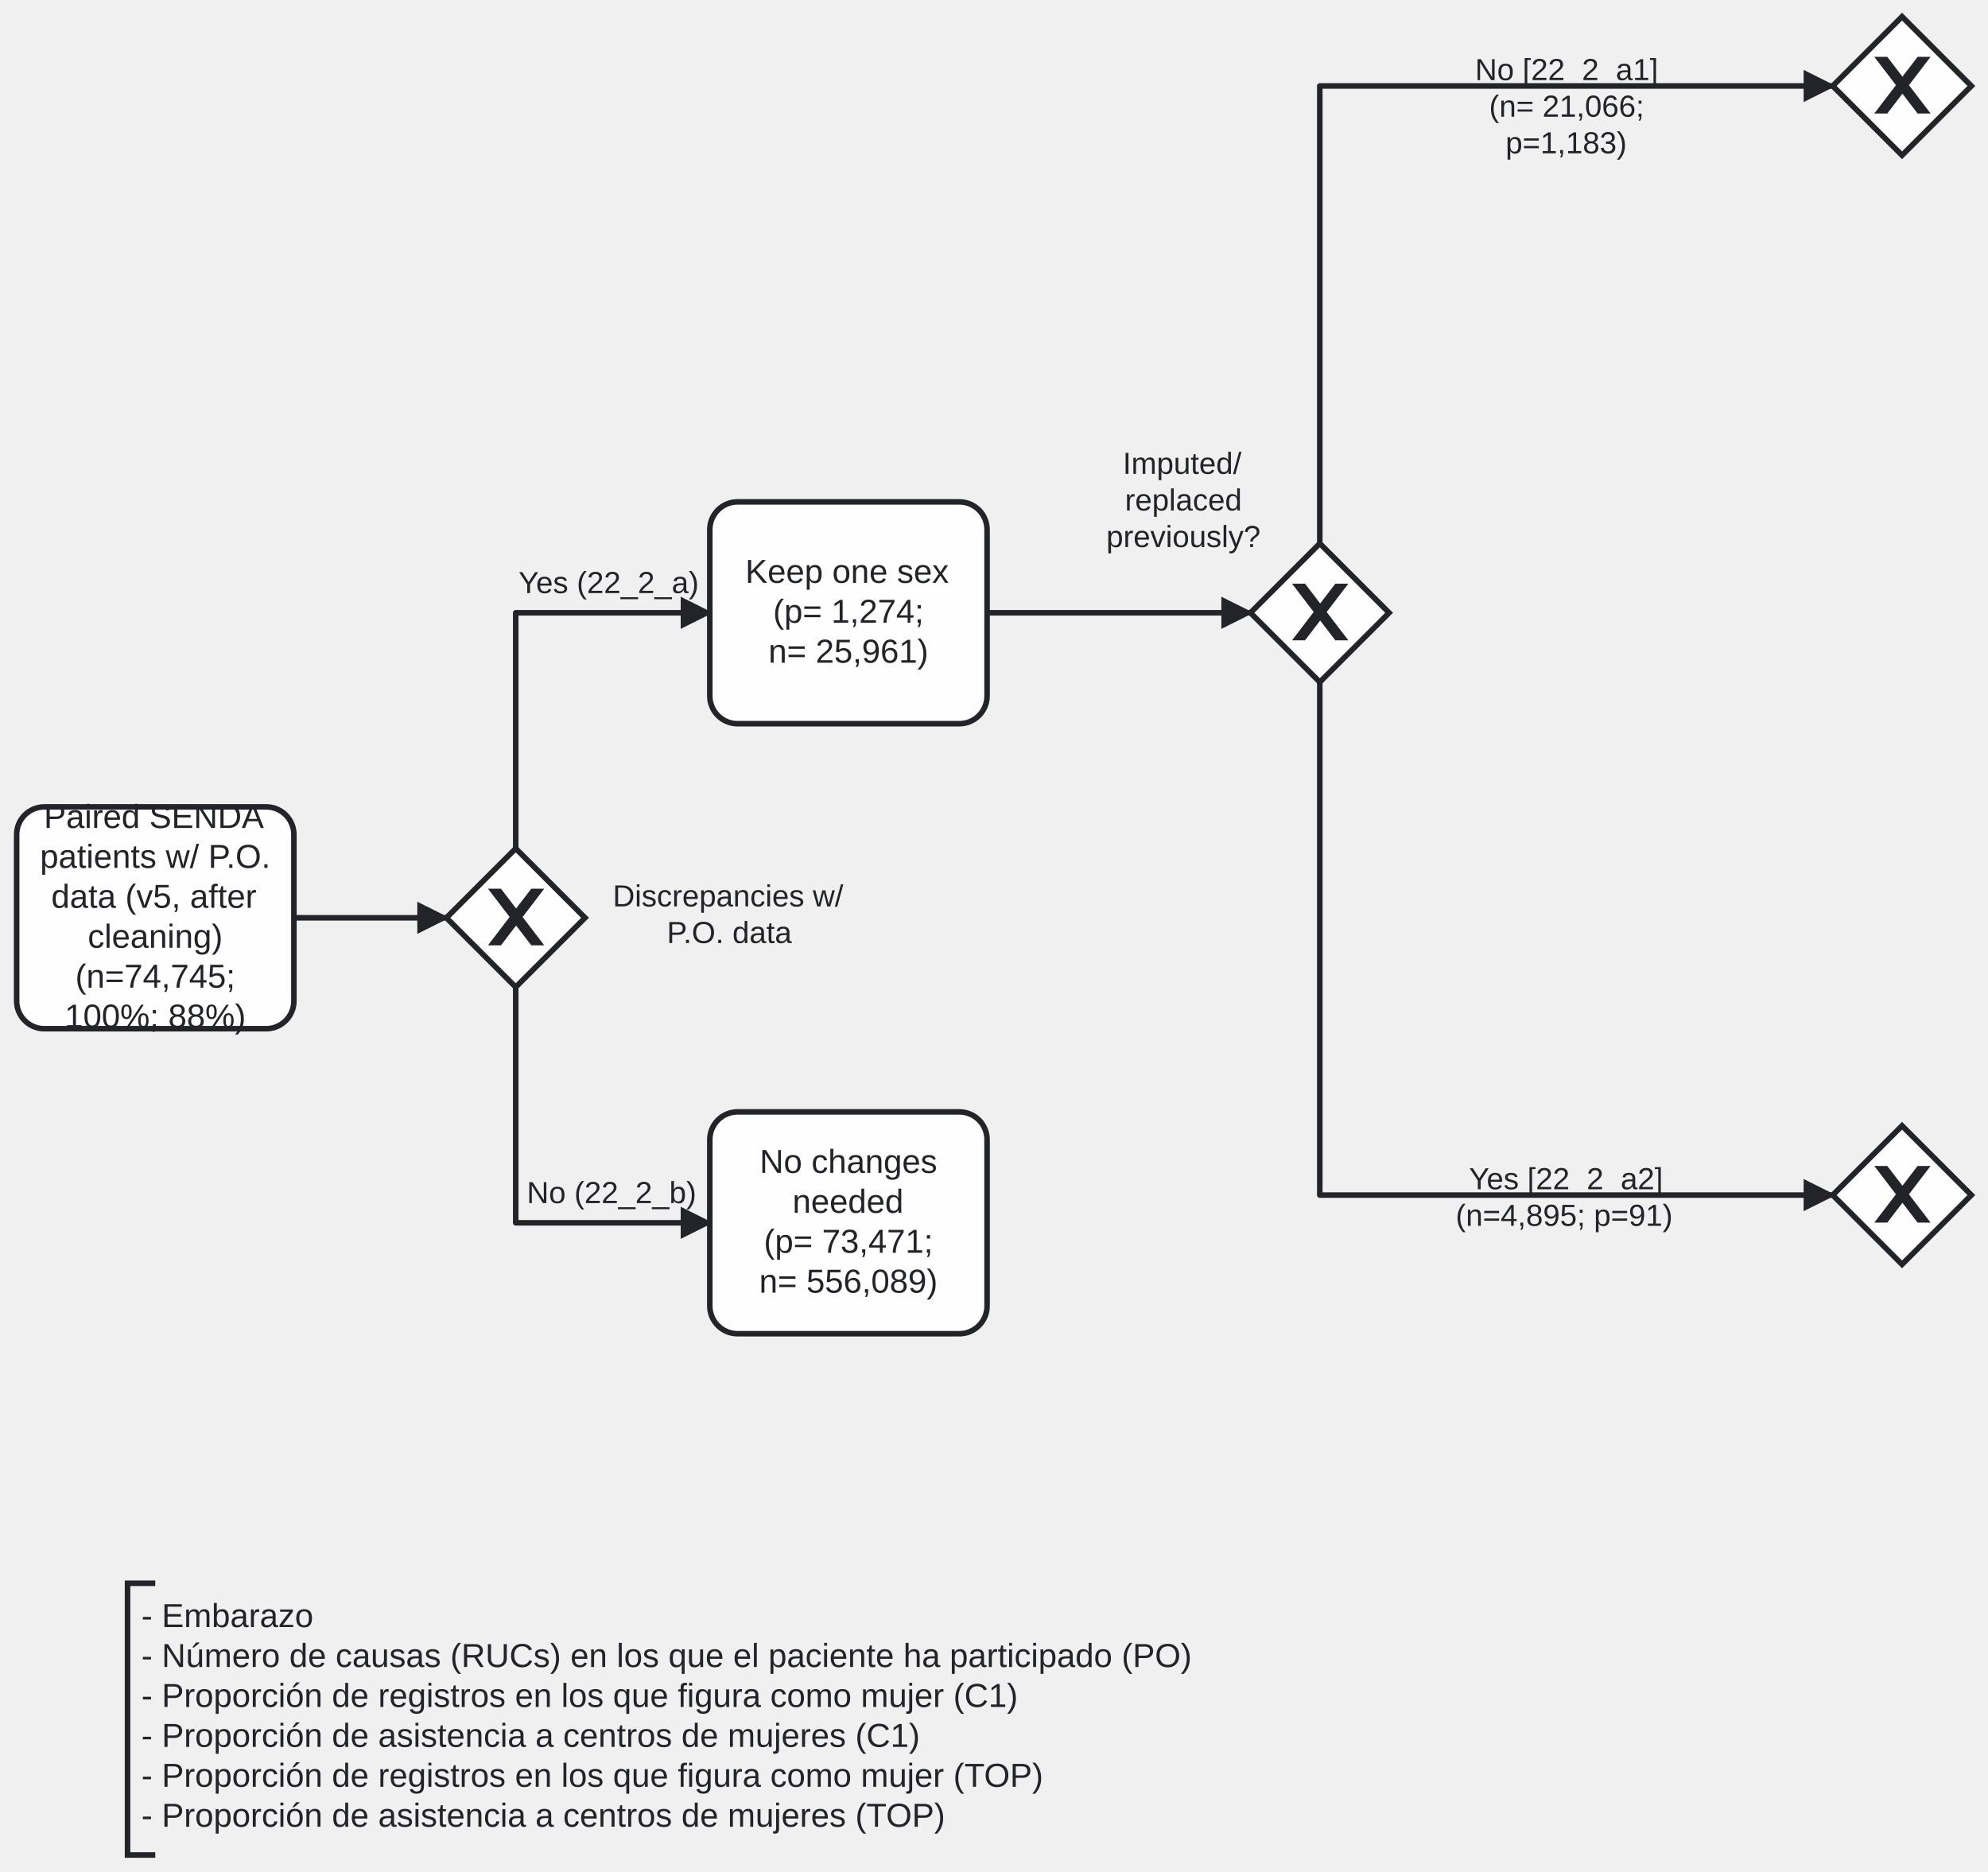
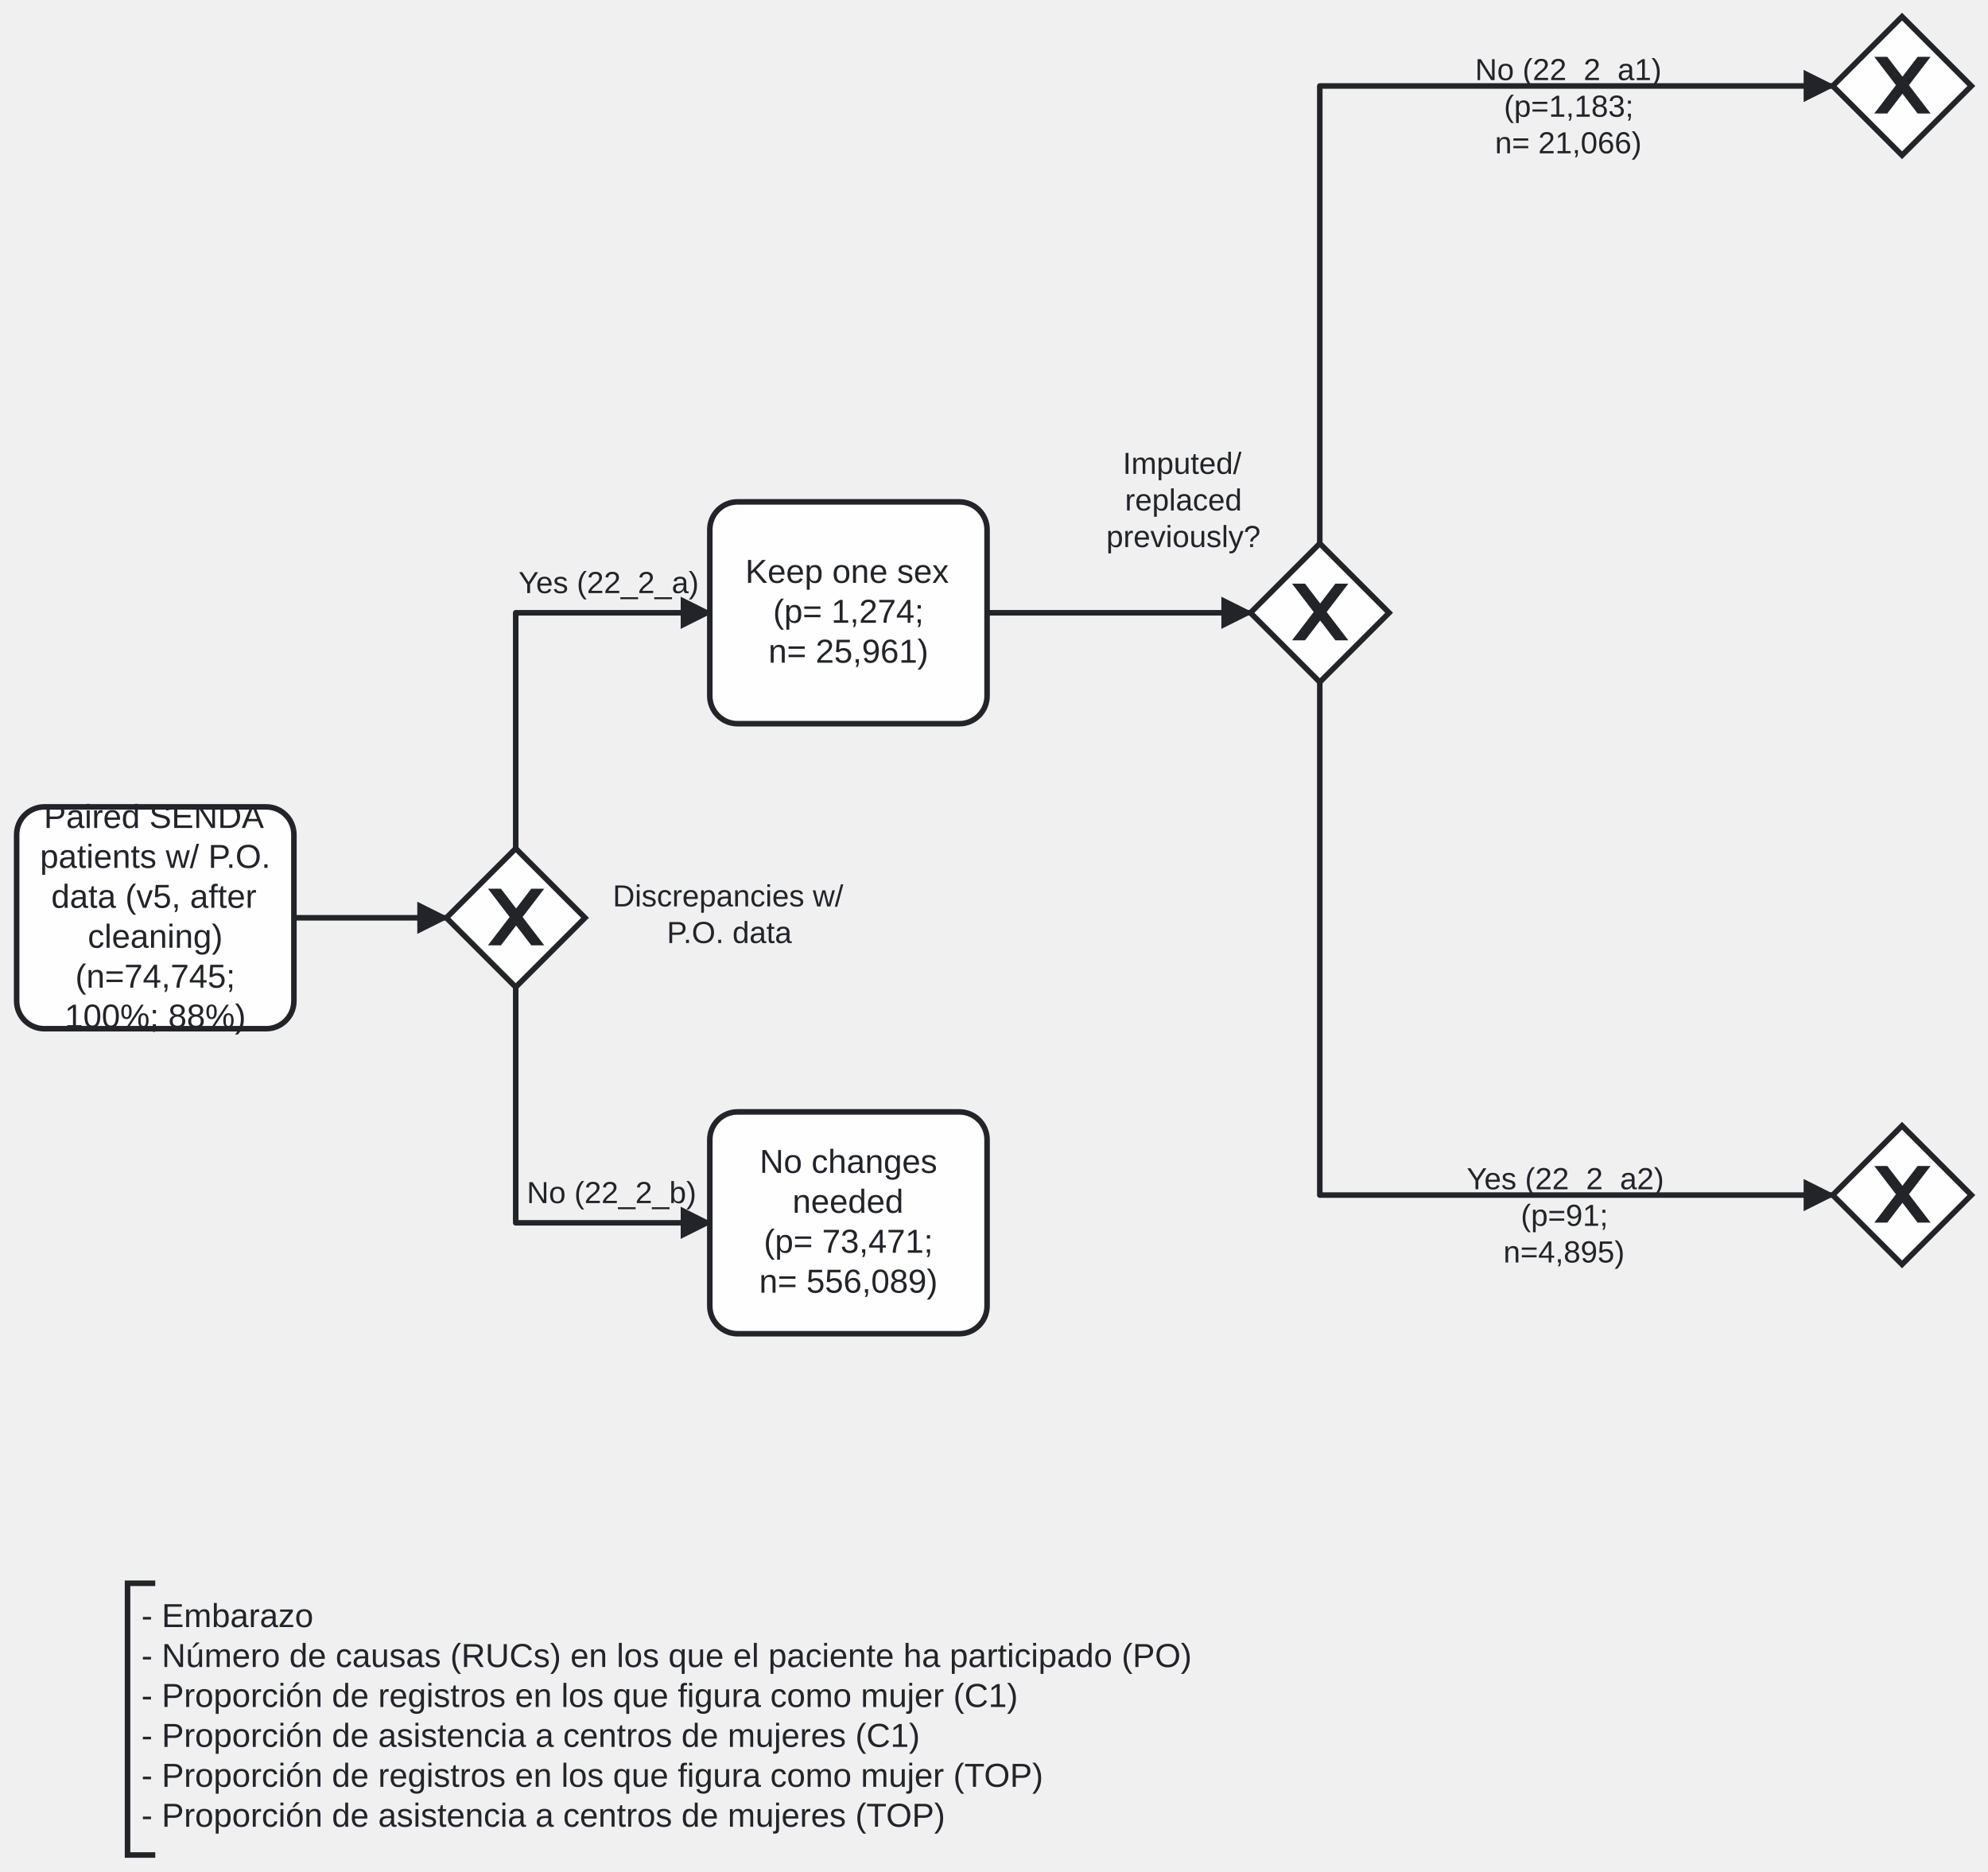
<svg xmlns="http://www.w3.org/2000/svg" width="717" height="675" viewBox="154 79 717 675" version="1.1">
  <defs>
-     <marker id="sequenceflow-end-white-hsl_225_10_15_-ca1tfa27deuiljmhi5yy22whp" viewBox="0 0 20 20" refX="11" refY="10" markerWidth="10" markerHeight="10" orient="auto">
+     <marker id="sequenceflow-end-white-hsl_225_10_15_-011bem5cehkmmto2p5s9qvkfr" viewBox="0 0 20 20" refX="11" refY="10" markerWidth="10" markerHeight="10" orient="auto">
      <path d="M 1 5 L 11 10 L 1 15 Z" style="fill: rgb(34, 36, 42); stroke-width: 1px; stroke-linecap: round; stroke-dasharray: 10000, 1; stroke: rgb(34, 36, 42);" />
    </marker>
  </defs>
+   <g class="djs-group">
+     <g class="djs-element djs-connection" data-element-id="Flow_03sqz94" style="display: block;">
+       <g class="djs-visual">
+         <path d="m  630,325L630,510 L815,510 " style="fill: none; stroke-width: 2px; stroke: rgb(34, 36, 42); stroke-linejoin: round; marker-end: url('#sequenceflow-end-white-hsl_225_10_15_-011bem5cehkmmto2p5s9qvkfr');" />
+       </g>
+       <polyline points="630,325 630,510 815,510 " class="djs-hit djs-hit-stroke" style="fill: none; stroke-opacity: 0; stroke: white; stroke-width: 15px;" />
+       <rect x="624" y="319" rx="3" width="197" height="197" class="djs-outline" style="fill: none;" />
+     </g>
+   </g>
+   <g class="djs-group">
+     <g class="djs-element djs-connection" data-element-id="Flow_14hmbaw" style="display: block;">
+       <g class="djs-visual">
+         <path d="m  630,275L630,110 L815,110 " style="fill: none; stroke-width: 2px; stroke: rgb(34, 36, 42); stroke-linejoin: round; marker-end: url('#sequenceflow-end-white-hsl_225_10_15_-011bem5cehkmmto2p5s9qvkfr');" />
+       </g>
+       <polyline points="630,275 630,110 815,110 " class="djs-hit djs-hit-stroke" style="fill: none; stroke-opacity: 0; stroke: white; stroke-width: 15px;" />
+       <rect x="624" y="104" rx="3" width="197" height="177" class="djs-outline" style="fill: none;" />
+     </g>
+   </g>
+   <g class="djs-group">
+     <g class="djs-element djs-connection" data-element-id="Flow_0w2v8sq" style="display: block;">
+       <g class="djs-visual">
+         <path d="m  510,300L605,300 " style="fill: none; stroke-width: 2px; stroke: rgb(34, 36, 42); stroke-linejoin: round; marker-end: url('#sequenceflow-end-white-hsl_225_10_15_-011bem5cehkmmto2p5s9qvkfr');" />
+       </g>
+       <polyline points="510,300 605,300 " class="djs-hit djs-hit-stroke" style="fill: none; stroke-opacity: 0; stroke: white; stroke-width: 15px;" />
+       <rect x="504" y="294" rx="3" width="107" height="12" class="djs-outline" style="fill: none;" />
+     </g>
+   </g>
+   <g class="djs-group">
+     <g class="djs-element djs-connection" data-element-id="Flow_0igesrk" style="display: block;">
+       <g class="djs-visual">
+         <path d="m  340,435L340,520 L410,520 " style="fill: none; stroke-width: 2px; stroke: rgb(34, 36, 42); stroke-linejoin: round; marker-end: url('#sequenceflow-end-white-hsl_225_10_15_-011bem5cehkmmto2p5s9qvkfr');" />
+       </g>
+       <polyline points="340,435 340,520 410,520 " class="djs-hit djs-hit-stroke" style="fill: none; stroke-opacity: 0; stroke: white; stroke-width: 15px;" />
+       <rect x="334" y="429" rx="3" width="82" height="97" class="djs-outline" style="fill: none;" />
+     </g>
+   </g>
+   <g class="djs-group">
+     <g class="djs-element djs-connection" data-element-id="Flow_0v4zfr4" style="display: block;">
+       <g class="djs-visual">
+         <path d="m  340,385L340,300 L410,300 " style="fill: none; stroke-width: 2px; stroke: rgb(34, 36, 42); stroke-linejoin: round; marker-end: url('#sequenceflow-end-white-hsl_225_10_15_-011bem5cehkmmto2p5s9qvkfr');" />
+       </g>
+       <polyline points="340,385 340,300 410,300 " class="djs-hit djs-hit-stroke" style="fill: none; stroke-opacity: 0; stroke: white; stroke-width: 15px;" />
+       <rect x="334" y="294" rx="3" width="82" height="97" class="djs-outline" style="fill: none;" />
+     </g>
+   </g>
+   <g class="djs-group">
+     <g class="djs-element djs-connection" data-element-id="Flow_1ryu67q" style="display: block;">
+       <g class="djs-visual">
+         <path d="m  260,410L315,410 " style="fill: none; stroke-width: 2px; stroke: rgb(34, 36, 42); stroke-linejoin: round; marker-end: url('#sequenceflow-end-white-hsl_225_10_15_-011bem5cehkmmto2p5s9qvkfr');" />
+       </g>
+       <polyline points="260,410 315,410 " class="djs-hit djs-hit-stroke" style="fill: none; stroke-opacity: 0; stroke: white; stroke-width: 15px;" />
+       <rect x="254" y="404" rx="3" width="67" height="12" class="djs-outline" style="fill: none;" />
+     </g>
+   </g>
+   <g class="djs-group">
+     <g class="djs-element djs-shape" data-element-id="Activity_0vd1rhm" style="display: block;" transform="matrix(1 0 0 1 160 370)">
+       <g class="djs-visual">
+         <rect x="0" y="0" width="100" height="80" rx="10" ry="10" style="stroke: rgb(34, 36, 42); stroke-width: 2px; fill: white; fill-opacity: 0.95;" />
+         <text lineHeight="1.2" class="djs-label" style="font-family: Arial, sans-serif; font-size: 12px; font-weight: normal; fill: rgb(34, 36, 42);">
+           <tspan x="9.819" y="7.6">Paired SENDA </tspan>
+           <tspan x="8.422" y="22">patients w/ P.O. </tspan>
+           <tspan x="12.479" y="36.4">data (v5, after </tspan>
+           <tspan x="25.648" y="50.8">cleaning)</tspan>
+           <tspan x="21.141" y="65.2">(n=74,745;</tspan>
+           <tspan x="17.312" y="79.6">100%; 88%)</tspan>
+         </text>
+       </g>
+       <rect class="djs-hit djs-hit-all" x="0" y="0" width="100" height="80" style="fill: none; stroke-opacity: 0; stroke: white; stroke-width: 15px;" />
+       <rect x="-6" y="-6" rx="3" width="112" height="92" class="djs-outline" style="fill: none;" />
+     </g>
+   </g>
+   <g class="djs-group">
+     <g class="djs-element djs-shape" data-element-id="Gateway_1culghf" style="display: block;" transform="matrix(1 0 0 1 315 385)">
+       <g class="djs-visual">
+         <polygon points="25,0 50,25 25,50 0,25" style="stroke: rgb(34, 36, 42); stroke-width: 2px; fill: white; fill-opacity: 0.95;" />
+         <path d="m 16,15 7.429,9.714 -7.429,9.714 3.429,0 5.714,-7.464 5.714,7.464 3.429,0 -7.429,-9.714 7.429,-9.714 -3.429,0 -5.714,7.464 -5.714,-7.464 -3.429,0 z" style="fill: rgb(34, 36, 42); stroke-width: 1px; stroke: rgb(34, 36, 42);" />
+       </g>
+       <rect class="djs-hit djs-hit-all" x="0" y="0" width="50" height="50" style="fill: none; stroke-opacity: 0; stroke: white; stroke-width: 15px;" />
+       <rect x="-6" y="-6" rx="3" width="62" height="62" class="djs-outline" style="fill: none;" />
+     </g>
+   </g>
+   <g class="djs-group">
+     <g class="djs-element djs-shape" data-element-id="Gateway_1culghf_label" style="display: block;" transform="matrix(1 0 0 1 375 396)">
+       <g class="djs-visual">
+         <text lineHeight="1.2" class="djs-label" style="font-family: Arial, sans-serif; font-size: 11px; font-weight: normal; fill: rgb(34, 36, 42);">
+           <tspan x="0" y="9.9">Discrepancies w/ </tspan>
+           <tspan x="19.51" y="23.1">P.O. data</tspan>
+         </text>
+       </g>
+       <rect class="djs-hit djs-hit-all" x="0" y="0" width="85" height="27" style="fill: none; stroke-opacity: 0; stroke: white; stroke-width: 15px;" />
+       <rect x="-6" y="-6" rx="3" width="97" height="39" class="djs-outline" style="fill: none;" />
+     </g>
+   </g>
+   <g class="djs-group">
+     <g class="djs-element djs-shape" data-element-id="Activity_1lbnufl" style="display: block;" transform="matrix(1 0 0 1 410 260)">
+       <g class="djs-visual">
+         <rect x="0" y="0" width="100" height="80" rx="10" ry="10" style="stroke: rgb(34, 36, 42); stroke-width: 2px; fill: white; fill-opacity: 0.95;" />
+         <text lineHeight="1.2" class="djs-label" style="font-family: Arial, sans-serif; font-size: 12px; font-weight: normal; fill: rgb(34, 36, 42);">
+           <tspan x="12.806" y="29.2">Keep one sex</tspan>
+           <tspan x="22.812" y="43.6">(p= 1,274;</tspan>
+           <tspan x="21.141" y="58">n= 25,961)</tspan>
+         </text>
+       </g>
+       <rect class="djs-hit djs-hit-all" x="0" y="0" width="100" height="80" style="fill: none; stroke-opacity: 0; stroke: white; stroke-width: 15px;" />
+       <rect x="-6" y="-6" rx="3" width="112" height="92" class="djs-outline" style="fill: none;" />
+     </g>
+   </g>
+   <g class="djs-group">
+     <g class="djs-element djs-shape" data-element-id="Activity_0lqxlrt" style="display: block;" transform="matrix(1 0 0 1 410 480)">
+       <g class="djs-visual">
+         <rect x="0" y="0" width="100" height="80" rx="10" ry="10" style="stroke: rgb(34, 36, 42); stroke-width: 2px; fill: white; fill-opacity: 0.95;" />
+         <text lineHeight="1.2" class="djs-label" style="font-family: Arial, sans-serif; font-size: 12px; font-weight: normal; fill: rgb(34, 36, 42);">
+           <tspan x="17.977" y="22">No changes </tspan>
+           <tspan x="29.815" y="36.4">needed</tspan>
+           <tspan x="19.469" y="50.8">(p= 73,471;</tspan>
+           <tspan x="17.804" y="65.2">n= 556,089)</tspan>
+         </text>
+       </g>
+       <rect class="djs-hit djs-hit-all" x="0" y="0" width="100" height="80" style="fill: none; stroke-opacity: 0; stroke: white; stroke-width: 15px;" />
+       <rect x="-6" y="-6" rx="3" width="112" height="92" class="djs-outline" style="fill: none;" />
+     </g>
+   </g>
+   <g class="djs-group">
+     <g class="djs-element djs-shape" data-element-id="Gateway_0xi4bhy" style="display: block;" transform="matrix(1 0 0 1 605 275)">
+       <g class="djs-visual">
+         <polygon points="25,0 50,25 25,50 0,25" style="stroke: rgb(34, 36, 42); stroke-width: 2px; fill: white; fill-opacity: 0.95;" />
+         <path d="m 16,15 7.429,9.714 -7.429,9.714 3.429,0 5.714,-7.464 5.714,7.464 3.429,0 -7.429,-9.714 7.429,-9.714 -3.429,0 -5.714,7.464 -5.714,-7.464 -3.429,0 z" style="fill: rgb(34, 36, 42); stroke-width: 1px; stroke: rgb(34, 36, 42);" />
+       </g>
+       <rect class="djs-hit djs-hit-all" x="0" y="0" width="50" height="50" style="fill: none; stroke-opacity: 0; stroke: white; stroke-width: 15px;" />
+       <rect x="-6" y="-6" rx="3" width="62" height="62" class="djs-outline" style="fill: none;" />
+     </g>
+   </g>
+   <g class="djs-group">
+     <g class="djs-element djs-shape" data-element-id="Gateway_0xi4bhy_label" style="display: block;" transform="matrix(1 0 0 1 553 240)">
+       <g class="djs-visual">
+         <text lineHeight="1.2" class="djs-label" style="font-family: Arial, sans-serif; font-size: 11px; font-weight: normal; fill: rgb(34, 36, 42);">
+           <tspan x="5.947" y="9.9">Imputed/</tspan>
+           <tspan x="6.719" y="23.1">replaced </tspan>
+           <tspan x="0" y="36.3">previously?</tspan>
+         </text>
+       </g>
+       <rect class="djs-hit djs-hit-all" x="0" y="0" width="56" height="40" style="fill: none; stroke-opacity: 0; stroke: white; stroke-width: 15px;" />
+       <rect x="-6" y="-6" rx="3" width="68" height="52" class="djs-outline" style="fill: none;" />
+     </g>
+   </g>
+   <g class="djs-group">
+     <g class="djs-element djs-shape" data-element-id="Gateway_0iwxg3u" style="display: block;" transform="matrix(1 0 0 1 815 85)">
+       <g class="djs-visual">
+         <polygon points="25,0 50,25 25,50 0,25" style="stroke: rgb(34, 36, 42); stroke-width: 2px; fill: white; fill-opacity: 0.95;" />
+         <path d="m 16,15 7.429,9.714 -7.429,9.714 3.429,0 5.714,-7.464 5.714,7.464 3.429,0 -7.429,-9.714 7.429,-9.714 -3.429,0 -5.714,7.464 -5.714,-7.464 -3.429,0 z" style="fill: rgb(34, 36, 42); stroke-width: 1px; stroke: rgb(34, 36, 42);" />
+       </g>
+       <rect class="djs-hit djs-hit-all" x="0" y="0" width="50" height="50" style="fill: none; stroke-opacity: 0; stroke: white; stroke-width: 15px;" />
+       <rect x="-6" y="-6" rx="3" width="62" height="62" class="djs-outline" style="fill: none;" />
+     </g>
+   </g>
+   <g class="djs-group">
+     <g class="djs-element djs-shape" data-element-id="Gateway_13l2c5g" style="display: block;" transform="matrix(1 0 0 1 815 485)">
+       <g class="djs-visual">
+         <polygon points="25,0 50,25 25,50 0,25" style="stroke: rgb(34, 36, 42); stroke-width: 2px; fill: white; fill-opacity: 0.95;" />
+         <path d="m 16,15 7.429,9.714 -7.429,9.714 3.429,0 5.714,-7.464 5.714,7.464 3.429,0 -7.429,-9.714 7.429,-9.714 -3.429,0 -5.714,7.464 -5.714,-7.464 -3.429,0 z" style="fill: rgb(34, 36, 42); stroke-width: 1px; stroke: rgb(34, 36, 42);" />
+       </g>
+       <rect class="djs-hit djs-hit-all" x="0" y="0" width="50" height="50" style="fill: none; stroke-opacity: 0; stroke: white; stroke-width: 15px;" />
+       <rect x="-6" y="-6" rx="3" width="62" height="62" class="djs-outline" style="fill: none;" />
+     </g>
+   </g>
  <g class="djs-group">
    <g class="djs-element djs-shape" data-element-id="TextAnnotation_1kds7zs" style="display: block;" transform="matrix(1 0 0 1 200 650)">
      <g class="djs-visual">
        <rect x="0" y="0" width="660" height="98" rx="0" ry="0" style="stroke: none; stroke-width: 2px; fill: none;" />
        <path d="m 0, 0 m 10,0 l -10,0 l 0,98 l 10,0" style="fill: none; stroke-width: 2px; stroke: rgb(34, 36, 42);" />
        <text lineHeight="1.2" class="djs-label" style="font-family: Arial, sans-serif; font-size: 12px; font-weight: normal; fill: rgb(34, 36, 42);">
          <tspan x="5" y="15.8">- Embarazo</tspan>
          <tspan x="5" y="30.2"> - Número de causas (RUCs) en los que el paciente ha participado (PO)</tspan>
          <tspan x="5" y="44.6"> - Proporción de registros en los que figura como mujer (C1)</tspan>
          <tspan x="5" y="59"> - Proporción de asistencia a centros de mujeres (C1)</tspan>
          <tspan x="5" y="73.4"> - Proporción de registros en los que figura como mujer (TOP)</tspan>
          <tspan x="5" y="87.8"> - Proporción de asistencia a centros de mujeres (TOP)</tspan>
        </text>
      </g>
      <rect class="djs-hit djs-hit-all" x="0" y="0" width="660" height="98" style="fill: none; stroke-opacity: 0; stroke: white; stroke-width: 15px;" />
      <rect x="-6" y="-6" rx="3" width="672" height="110" class="djs-outline" style="fill: none;" />
    </g>
  </g>
  <g class="djs-group">
-     <g class="djs-element djs-connection" data-element-id="Flow_03sqz94" style="display: block;">
-       <g class="djs-visual">
-         <path d="m  630,325L630,510 L815,510 " style="fill: none; stroke-width: 2px; stroke: rgb(34, 36, 42); stroke-linejoin: round; marker-end: url('#sequenceflow-end-white-hsl_225_10_15_-ca1tfa27deuiljmhi5yy22whp');" />
-       </g>
-       <polyline points="630,325 630,510 815,510 " class="djs-hit djs-hit-stroke" style="fill: none; stroke-opacity: 0; stroke: white; stroke-width: 15px;" />
-       <rect x="624" y="319" rx="3" width="197" height="197" class="djs-outline" style="fill: none;" />
-     </g>
-   </g>
-   <g class="djs-group">
-     <g class="djs-element djs-connection" data-element-id="Flow_14hmbaw" style="display: block;">
-       <g class="djs-visual">
-         <path d="m  630,275L630,110 L815,110 " style="fill: none; stroke-width: 2px; stroke: rgb(34, 36, 42); stroke-linejoin: round; marker-end: url('#sequenceflow-end-white-hsl_225_10_15_-ca1tfa27deuiljmhi5yy22whp');" />
-       </g>
-       <polyline points="630,275 630,110 815,110 " class="djs-hit djs-hit-stroke" style="fill: none; stroke-opacity: 0; stroke: white; stroke-width: 15px;" />
-       <rect x="624" y="104" rx="3" width="197" height="177" class="djs-outline" style="fill: none;" />
-     </g>
-   </g>
-   <g class="djs-group">
-     <g class="djs-element djs-connection" data-element-id="Flow_0w2v8sq" style="display: block;">
-       <g class="djs-visual">
-         <path d="m  510,300L605,300 " style="fill: none; stroke-width: 2px; stroke: rgb(34, 36, 42); stroke-linejoin: round; marker-end: url('#sequenceflow-end-white-hsl_225_10_15_-ca1tfa27deuiljmhi5yy22whp');" />
-       </g>
-       <polyline points="510,300 605,300 " class="djs-hit djs-hit-stroke" style="fill: none; stroke-opacity: 0; stroke: white; stroke-width: 15px;" />
-       <rect x="504" y="294" rx="3" width="107" height="12" class="djs-outline" style="fill: none;" />
-     </g>
-   </g>
-   <g class="djs-group">
-     <g class="djs-element djs-connection" data-element-id="Flow_0igesrk" style="display: block;">
-       <g class="djs-visual">
-         <path d="m  340,435L340,520 L410,520 " style="fill: none; stroke-width: 2px; stroke: rgb(34, 36, 42); stroke-linejoin: round; marker-end: url('#sequenceflow-end-white-hsl_225_10_15_-ca1tfa27deuiljmhi5yy22whp');" />
-       </g>
-       <polyline points="340,435 340,520 410,520 " class="djs-hit djs-hit-stroke" style="fill: none; stroke-opacity: 0; stroke: white; stroke-width: 15px;" />
-       <rect x="334" y="429" rx="3" width="82" height="97" class="djs-outline" style="fill: none;" />
-     </g>
-   </g>
-   <g class="djs-group">
-     <g class="djs-element djs-connection" data-element-id="Flow_0v4zfr4" style="display: block;">
-       <g class="djs-visual">
-         <path d="m  340,385L340,300 L410,300 " style="fill: none; stroke-width: 2px; stroke: rgb(34, 36, 42); stroke-linejoin: round; marker-end: url('#sequenceflow-end-white-hsl_225_10_15_-ca1tfa27deuiljmhi5yy22whp');" />
-       </g>
-       <polyline points="340,385 340,300 410,300 " class="djs-hit djs-hit-stroke" style="fill: none; stroke-opacity: 0; stroke: white; stroke-width: 15px;" />
-       <rect x="334" y="294" rx="3" width="82" height="97" class="djs-outline" style="fill: none;" />
-     </g>
-   </g>
-   <g class="djs-group">
-     <g class="djs-element djs-connection" data-element-id="Flow_1ryu67q" style="display: block;">
-       <g class="djs-visual">
-         <path d="m  260,410L315,410 " style="fill: none; stroke-width: 2px; stroke: rgb(34, 36, 42); stroke-linejoin: round; marker-end: url('#sequenceflow-end-white-hsl_225_10_15_-ca1tfa27deuiljmhi5yy22whp');" />
-       </g>
-       <polyline points="260,410 315,410 " class="djs-hit djs-hit-stroke" style="fill: none; stroke-opacity: 0; stroke: white; stroke-width: 15px;" />
-       <rect x="254" y="404" rx="3" width="67" height="12" class="djs-outline" style="fill: none;" />
-     </g>
-   </g>
-   <g class="djs-group">
-     <g class="djs-element djs-shape" data-element-id="Activity_0vd1rhm" style="display: block;" transform="matrix(1 0 0 1 160 370)">
-       <g class="djs-visual">
-         <rect x="0" y="0" width="100" height="80" rx="10" ry="10" style="stroke: rgb(34, 36, 42); stroke-width: 2px; fill: white; fill-opacity: 0.95;" />
-         <text lineHeight="1.2" class="djs-label" style="font-family: Arial, sans-serif; font-size: 12px; font-weight: normal; fill: rgb(34, 36, 42);">
-           <tspan x="9.819" y="7.6">Paired SENDA </tspan>
-           <tspan x="8.422" y="22">patients w/ P.O. </tspan>
-           <tspan x="12.479" y="36.4">data (v5, after </tspan>
-           <tspan x="25.648" y="50.8">cleaning)</tspan>
-           <tspan x="21.141" y="65.2">(n=74,745;</tspan>
-           <tspan x="17.312" y="79.6">100%; 88%)</tspan>
-         </text>
-       </g>
-       <rect class="djs-hit djs-hit-all" x="0" y="0" width="100" height="80" style="fill: none; stroke-opacity: 0; stroke: white; stroke-width: 15px;" />
-       <rect x="-6" y="-6" rx="3" width="112" height="92" class="djs-outline" style="fill: none;" />
-     </g>
-   </g>
-   <g class="djs-group">
-     <g class="djs-element djs-shape" data-element-id="Gateway_1culghf" style="display: block;" transform="matrix(1 0 0 1 315 385)">
-       <g class="djs-visual">
-         <polygon points="25,0 50,25 25,50 0,25" style="stroke: rgb(34, 36, 42); stroke-width: 2px; fill: white; fill-opacity: 0.95;" />
-         <path d="m 16,15 7.429,9.714 -7.429,9.714 3.429,0 5.714,-7.464 5.714,7.464 3.429,0 -7.429,-9.714 7.429,-9.714 -3.429,0 -5.714,7.464 -5.714,-7.464 -3.429,0 z" style="fill: rgb(34, 36, 42); stroke-width: 1px; stroke: rgb(34, 36, 42);" />
-       </g>
-       <rect class="djs-hit djs-hit-all" x="0" y="0" width="50" height="50" style="fill: none; stroke-opacity: 0; stroke: white; stroke-width: 15px;" />
-       <rect x="-6" y="-6" rx="3" width="62" height="62" class="djs-outline" style="fill: none;" />
-     </g>
-   </g>
-   <g class="djs-group">
-     <g class="djs-element djs-shape" data-element-id="Gateway_1culghf_label" style="display: block;" transform="matrix(1 0 0 1 375 396)">
-       <g class="djs-visual">
-         <text lineHeight="1.2" class="djs-label" style="font-family: Arial, sans-serif; font-size: 11px; font-weight: normal; fill: rgb(34, 36, 42);">
-           <tspan x="0" y="9.9">Discrepancies w/ </tspan>
-           <tspan x="19.51" y="23.1">P.O. data</tspan>
-         </text>
-       </g>
-       <rect class="djs-hit djs-hit-all" x="0" y="0" width="85" height="27" style="fill: none; stroke-opacity: 0; stroke: white; stroke-width: 15px;" />
-       <rect x="-6" y="-6" rx="3" width="97" height="39" class="djs-outline" style="fill: none;" />
-     </g>
-   </g>
-   <g class="djs-group">
-     <g class="djs-element djs-shape" data-element-id="Activity_1lbnufl" style="display: block;" transform="matrix(1 0 0 1 410 260)">
-       <g class="djs-visual">
-         <rect x="0" y="0" width="100" height="80" rx="10" ry="10" style="stroke: rgb(34, 36, 42); stroke-width: 2px; fill: white; fill-opacity: 0.95;" />
-         <text lineHeight="1.2" class="djs-label" style="font-family: Arial, sans-serif; font-size: 12px; font-weight: normal; fill: rgb(34, 36, 42);">
-           <tspan x="12.806" y="29.2">Keep one sex</tspan>
-           <tspan x="22.812" y="43.6">(p= 1,274;</tspan>
-           <tspan x="21.141" y="58">n= 25,961)</tspan>
-         </text>
-       </g>
-       <rect class="djs-hit djs-hit-all" x="0" y="0" width="100" height="80" style="fill: none; stroke-opacity: 0; stroke: white; stroke-width: 15px;" />
-       <rect x="-6" y="-6" rx="3" width="112" height="92" class="djs-outline" style="fill: none;" />
-     </g>
-   </g>
-   <g class="djs-group">
-     <g class="djs-element djs-shape" data-element-id="Activity_0lqxlrt" style="display: block;" transform="matrix(1 0 0 1 410 480)">
-       <g class="djs-visual">
-         <rect x="0" y="0" width="100" height="80" rx="10" ry="10" style="stroke: rgb(34, 36, 42); stroke-width: 2px; fill: white; fill-opacity: 0.95;" />
-         <text lineHeight="1.2" class="djs-label" style="font-family: Arial, sans-serif; font-size: 12px; font-weight: normal; fill: rgb(34, 36, 42);">
-           <tspan x="17.977" y="22">No changes </tspan>
-           <tspan x="29.815" y="36.4">needed</tspan>
-           <tspan x="19.469" y="50.8">(p= 73,471;</tspan>
-           <tspan x="17.804" y="65.2">n= 556,089)</tspan>
-         </text>
-       </g>
-       <rect class="djs-hit djs-hit-all" x="0" y="0" width="100" height="80" style="fill: none; stroke-opacity: 0; stroke: white; stroke-width: 15px;" />
-       <rect x="-6" y="-6" rx="3" width="112" height="92" class="djs-outline" style="fill: none;" />
-     </g>
-   </g>
-   <g class="djs-group">
-     <g class="djs-element djs-shape" data-element-id="Gateway_0xi4bhy" style="display: block;" transform="matrix(1 0 0 1 605 275)">
-       <g class="djs-visual">
-         <polygon points="25,0 50,25 25,50 0,25" style="stroke: rgb(34, 36, 42); stroke-width: 2px; fill: white; fill-opacity: 0.95;" />
-         <path d="m 16,15 7.429,9.714 -7.429,9.714 3.429,0 5.714,-7.464 5.714,7.464 3.429,0 -7.429,-9.714 7.429,-9.714 -3.429,0 -5.714,7.464 -5.714,-7.464 -3.429,0 z" style="fill: rgb(34, 36, 42); stroke-width: 1px; stroke: rgb(34, 36, 42);" />
-       </g>
-       <rect class="djs-hit djs-hit-all" x="0" y="0" width="50" height="50" style="fill: none; stroke-opacity: 0; stroke: white; stroke-width: 15px;" />
-       <rect x="-6" y="-6" rx="3" width="62" height="62" class="djs-outline" style="fill: none;" />
-     </g>
-   </g>
-   <g class="djs-group">
-     <g class="djs-element djs-shape" data-element-id="Gateway_0xi4bhy_label" style="display: block;" transform="matrix(1 0 0 1 553 240)">
-       <g class="djs-visual">
-         <text lineHeight="1.2" class="djs-label" style="font-family: Arial, sans-serif; font-size: 11px; font-weight: normal; fill: rgb(34, 36, 42);">
-           <tspan x="5.947" y="9.9">Imputed/</tspan>
-           <tspan x="6.719" y="23.1">replaced </tspan>
-           <tspan x="0" y="36.3">previously?</tspan>
-         </text>
-       </g>
-       <rect class="djs-hit djs-hit-all" x="0" y="0" width="56" height="40" style="fill: none; stroke-opacity: 0; stroke: white; stroke-width: 15px;" />
-       <rect x="-6" y="-6" rx="3" width="68" height="52" class="djs-outline" style="fill: none;" />
-     </g>
-   </g>
-   <g class="djs-group">
-     <g class="djs-element djs-shape" data-element-id="Gateway_0iwxg3u" style="display: block;" transform="matrix(1 0 0 1 815 85)">
-       <g class="djs-visual">
-         <polygon points="25,0 50,25 25,50 0,25" style="stroke: rgb(34, 36, 42); stroke-width: 2px; fill: white; fill-opacity: 0.95;" />
-         <path d="m 16,15 7.429,9.714 -7.429,9.714 3.429,0 5.714,-7.464 5.714,7.464 3.429,0 -7.429,-9.714 7.429,-9.714 -3.429,0 -5.714,7.464 -5.714,-7.464 -3.429,0 z" style="fill: rgb(34, 36, 42); stroke-width: 1px; stroke: rgb(34, 36, 42);" />
-       </g>
-       <rect class="djs-hit djs-hit-all" x="0" y="0" width="50" height="50" style="fill: none; stroke-opacity: 0; stroke: white; stroke-width: 15px;" />
-       <rect x="-6" y="-6" rx="3" width="62" height="62" class="djs-outline" style="fill: none;" />
-     </g>
-   </g>
-   <g class="djs-group">
-     <g class="djs-element djs-shape" data-element-id="Gateway_13l2c5g" style="display: block;" transform="matrix(1 0 0 1 815 485)">
-       <g class="djs-visual">
-         <polygon points="25,0 50,25 25,50 0,25" style="stroke: rgb(34, 36, 42); stroke-width: 2px; fill: white; fill-opacity: 0.95;" />
-         <path d="m 16,15 7.429,9.714 -7.429,9.714 3.429,0 5.714,-7.464 5.714,7.464 3.429,0 -7.429,-9.714 7.429,-9.714 -3.429,0 -5.714,7.464 -5.714,-7.464 -3.429,0 z" style="fill: rgb(34, 36, 42); stroke-width: 1px; stroke: rgb(34, 36, 42);" />
-       </g>
-       <rect class="djs-hit djs-hit-all" x="0" y="0" width="50" height="50" style="fill: none; stroke-opacity: 0; stroke: white; stroke-width: 15px;" />
-       <rect x="-6" y="-6" rx="3" width="62" height="62" class="djs-outline" style="fill: none;" />
-     </g>
-   </g>
-   <g class="djs-group">
    <g class="djs-element djs-shape" data-element-id="Flow_0v4zfr4_label" style="display: block;" transform="matrix(1 0 0 1 341 283)">
      <g class="djs-visual">
        <text lineHeight="1.2" class="djs-label" style="font-family: Arial, sans-serif; font-size: 11px; font-weight: normal; fill: rgb(34, 36, 42);">
          <tspan x="0" y="9.9">Yes (22_2_a)</tspan>
        </text>
      </g>
      <rect class="djs-hit djs-hit-all" x="0" y="0" width="65" height="14" style="fill: none; stroke-opacity: 0; stroke: white; stroke-width: 15px;" />
      <rect x="-6" y="-6" rx="3" width="77" height="26" class="djs-outline" style="fill: none;" />
    </g>
  </g>
  <g class="djs-group">
    <g class="djs-element djs-shape" data-element-id="Flow_0igesrk_label" style="display: block;" transform="matrix(1 0 0 1 344 503)">
      <g class="djs-visual">
        <text lineHeight="1.2" class="djs-label" style="font-family: Arial, sans-serif; font-size: 11px; font-weight: normal; fill: rgb(34, 36, 42);">
          <tspan x="0" y="9.9">No (22_2_b)</tspan>
        </text>
      </g>
      <rect class="djs-hit djs-hit-all" x="0" y="0" width="62" height="14" style="fill: none; stroke-opacity: 0; stroke: white; stroke-width: 15px;" />
      <rect x="-6" y="-6" rx="3" width="74" height="26" class="djs-outline" style="fill: none;" />
    </g>
  </g>
  <g class="djs-group">
    <g class="djs-element djs-shape" data-element-id="Flow_14hmbaw_label" style="display: block;" transform="matrix(1 0 0 1 686 98)">
      <g class="djs-visual">
        <text lineHeight="1.2" class="djs-label" style="font-family: Arial, sans-serif; font-size: 11px; font-weight: normal; fill: rgb(34, 36, 42);">
-           <tspan x="0" y="9.9">No [22_2_a1]</tspan>
-           <tspan x="5.047" y="23.1">(n= 21,066; </tspan>
-           <tspan x="10.997" y="36.3">p=1,183)</tspan>
-         </text>
-       </g>
-       <rect class="djs-hit djs-hit-all" x="0" y="0" width="67" height="40" style="fill: none; stroke-opacity: 0; stroke: white; stroke-width: 15px;" />
-       <rect x="-6" y="-6" rx="3" width="79" height="52" class="djs-outline" style="fill: none;" />
-     </g>
-   </g>
-   <g class="djs-group">
-     <g class="djs-element djs-shape" data-element-id="Flow_03sqz94_label" style="display: block;" transform="matrix(1 0 0 1 679 498)">
-       <g class="djs-visual">
-         <text lineHeight="1.2" class="djs-label" style="font-family: Arial, sans-serif; font-size: 11px; font-weight: normal; fill: rgb(34, 36, 42);">
-           <tspan x="4.842" y="9.9">Yes [22_2_a2] </tspan>
-           <tspan x="0" y="23.1">(n=4,895; p=91)</tspan>
-         </text>
-       </g>
-       <rect class="djs-hit djs-hit-all" x="0" y="0" width="79" height="27" style="fill: none; stroke-opacity: 0; stroke: white; stroke-width: 15px;" />
-       <rect x="-6" y="-6" rx="3" width="91" height="39" class="djs-outline" style="fill: none;" />
+           <tspan x="0" y="9.9">No (22_2_a1)</tspan>
+           <tspan x="10.404" y="23.1">(p=1,183;</tspan>
+           <tspan x="7.181" y="36.3">n= 21,066)</tspan>
+         </text>
+       </g>
+       <rect class="djs-hit djs-hit-all" x="0" y="0" width="68" height="40" style="fill: none; stroke-opacity: 0; stroke: white; stroke-width: 15px;" />
+       <rect x="-6" y="-6" rx="3" width="80" height="52" class="djs-outline" style="fill: none;" />
+     </g>
+   </g>
+   <g class="djs-group">
+     <g class="djs-element djs-shape" data-element-id="Flow_03sqz94_label" style="display: block;" transform="matrix(1 0 0 1 683 498)">
+       <g class="djs-visual">
+         <text lineHeight="1.2" class="djs-label" style="font-family: Arial, sans-serif; font-size: 11px; font-weight: normal; fill: rgb(34, 36, 42);">
+           <tspan x="0" y="9.9">Yes (22_2_a2)</tspan>
+           <tspan x="19.494" y="23.1">(p=91;</tspan>
+           <tspan x="13.21" y="36.3">n=4,895)</tspan>
+         </text>
+       </g>
+       <rect class="djs-hit djs-hit-all" x="0" y="0" width="71" height="40" style="fill: none; stroke-opacity: 0; stroke: white; stroke-width: 15px;" />
+       <rect x="-6" y="-6" rx="3" width="83" height="52" class="djs-outline" style="fill: none;" />
    </g>
  </g>
</svg>
